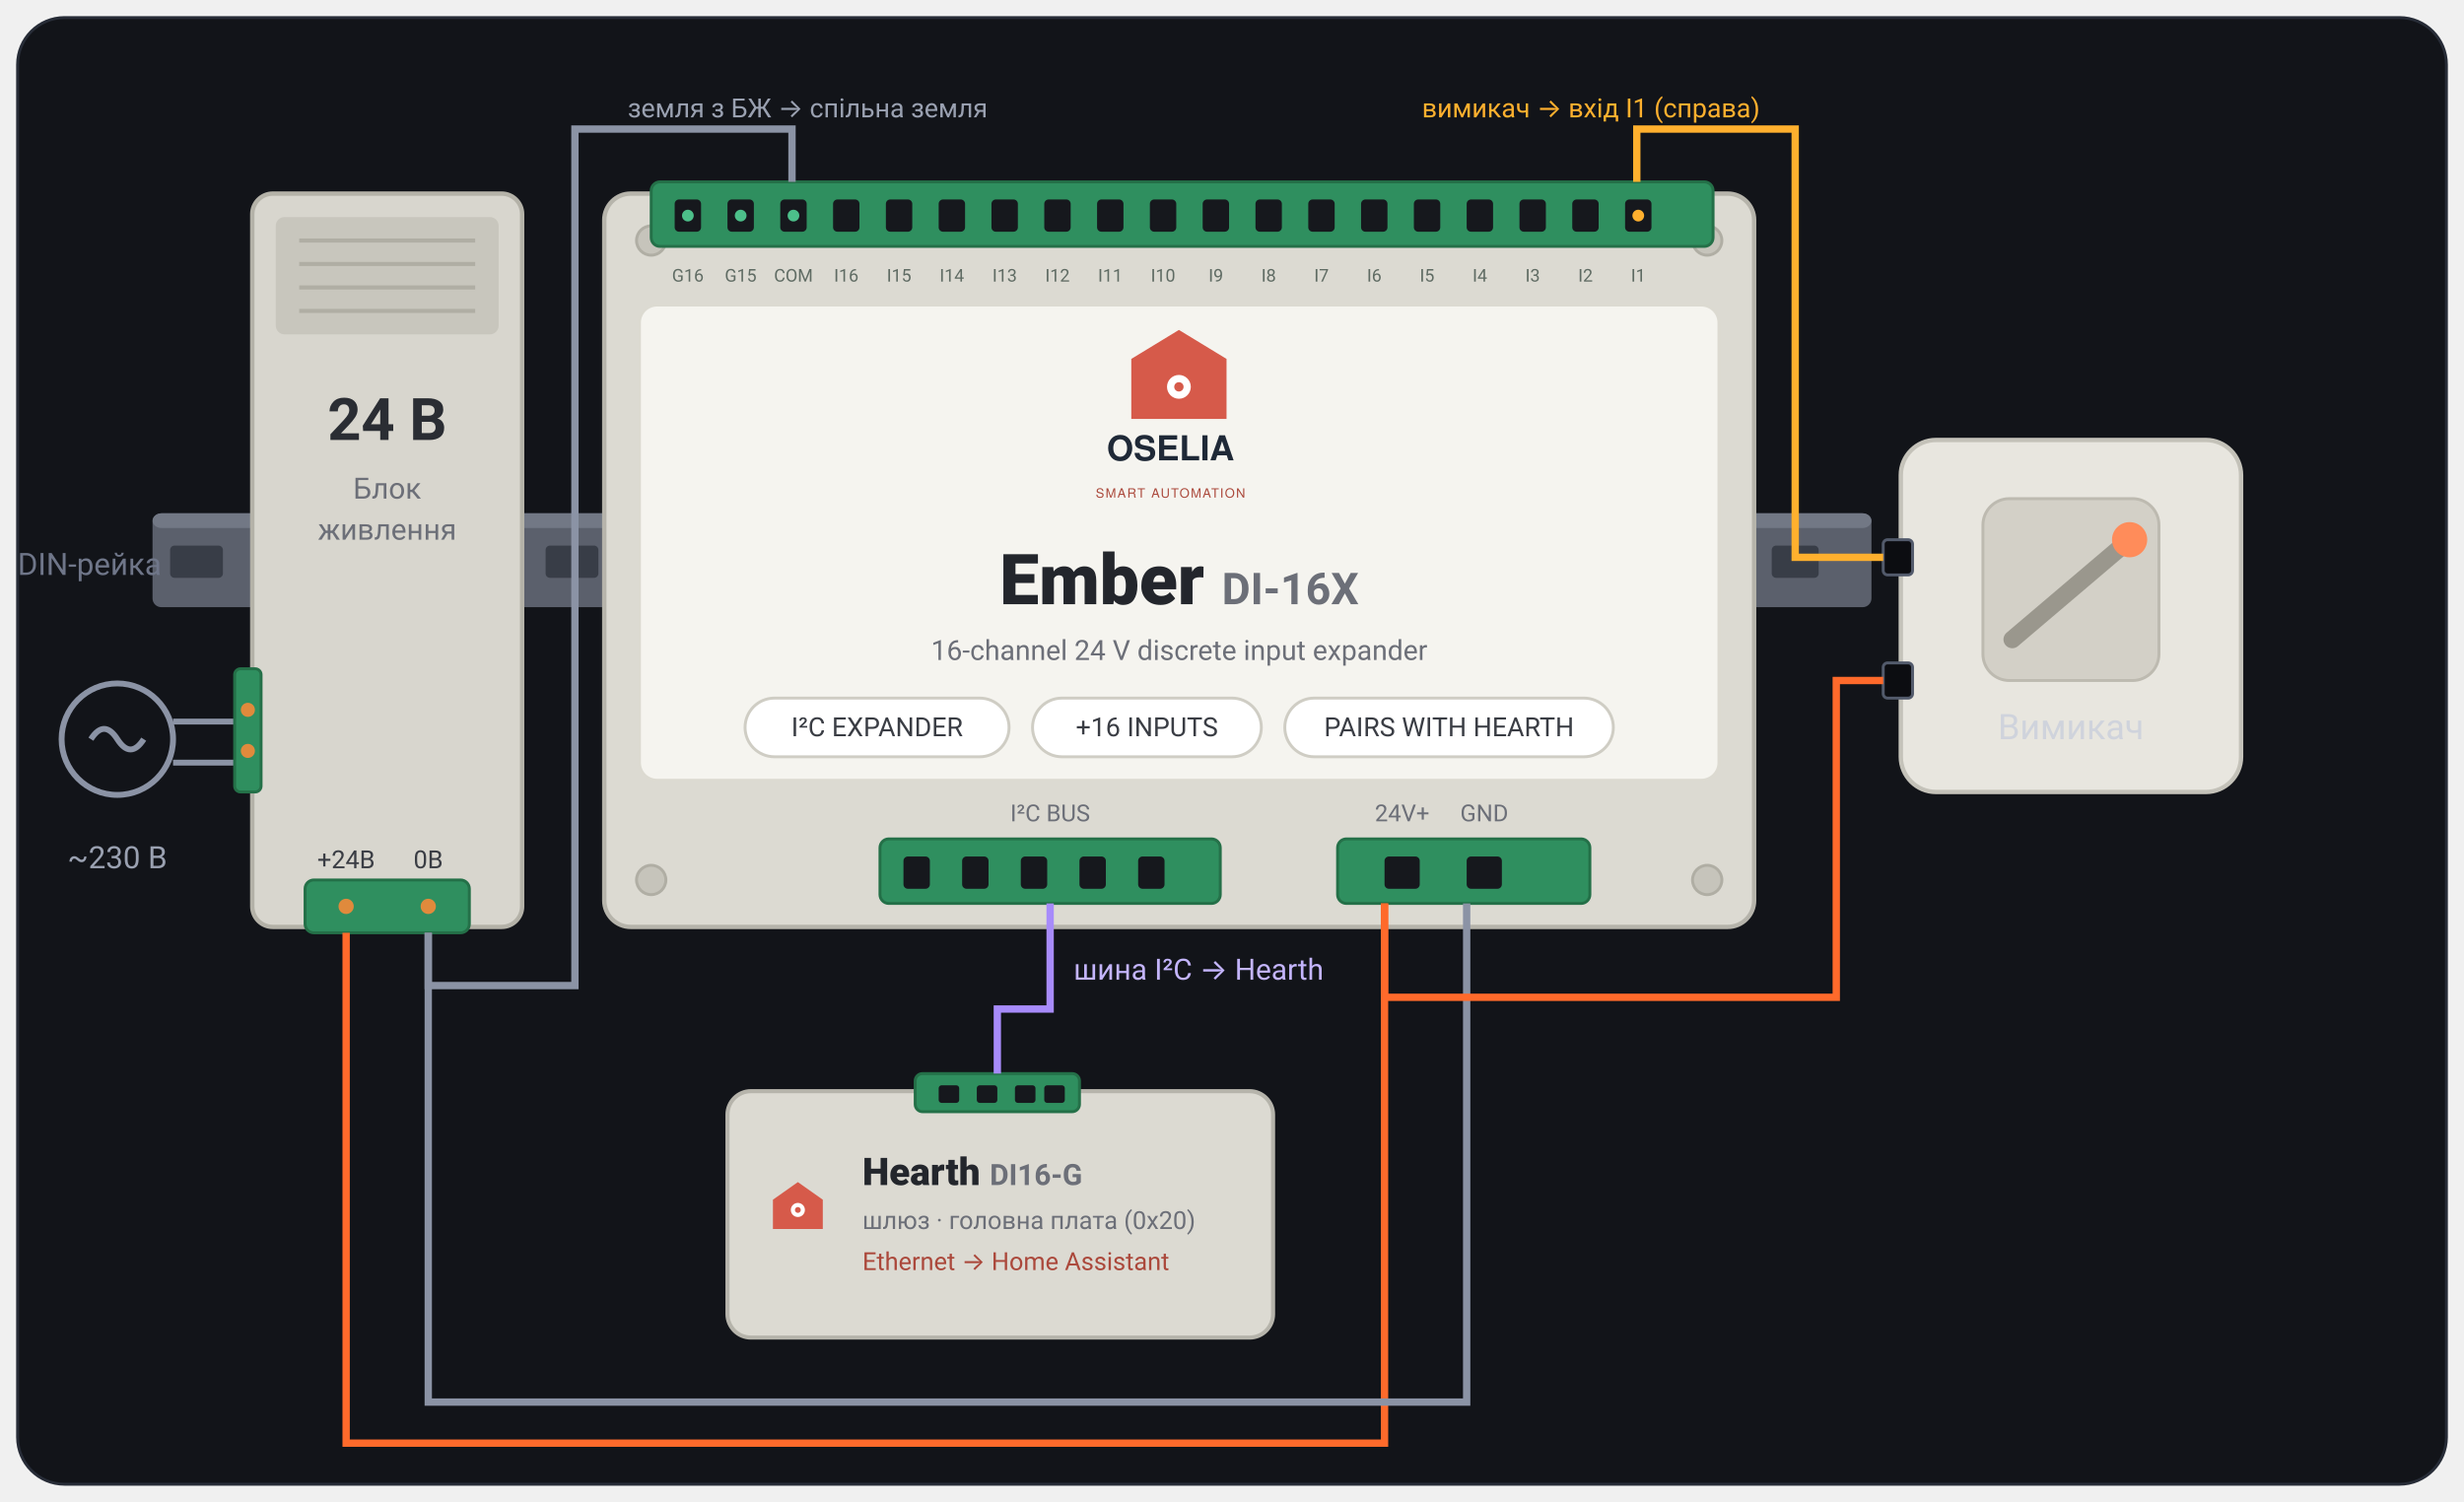
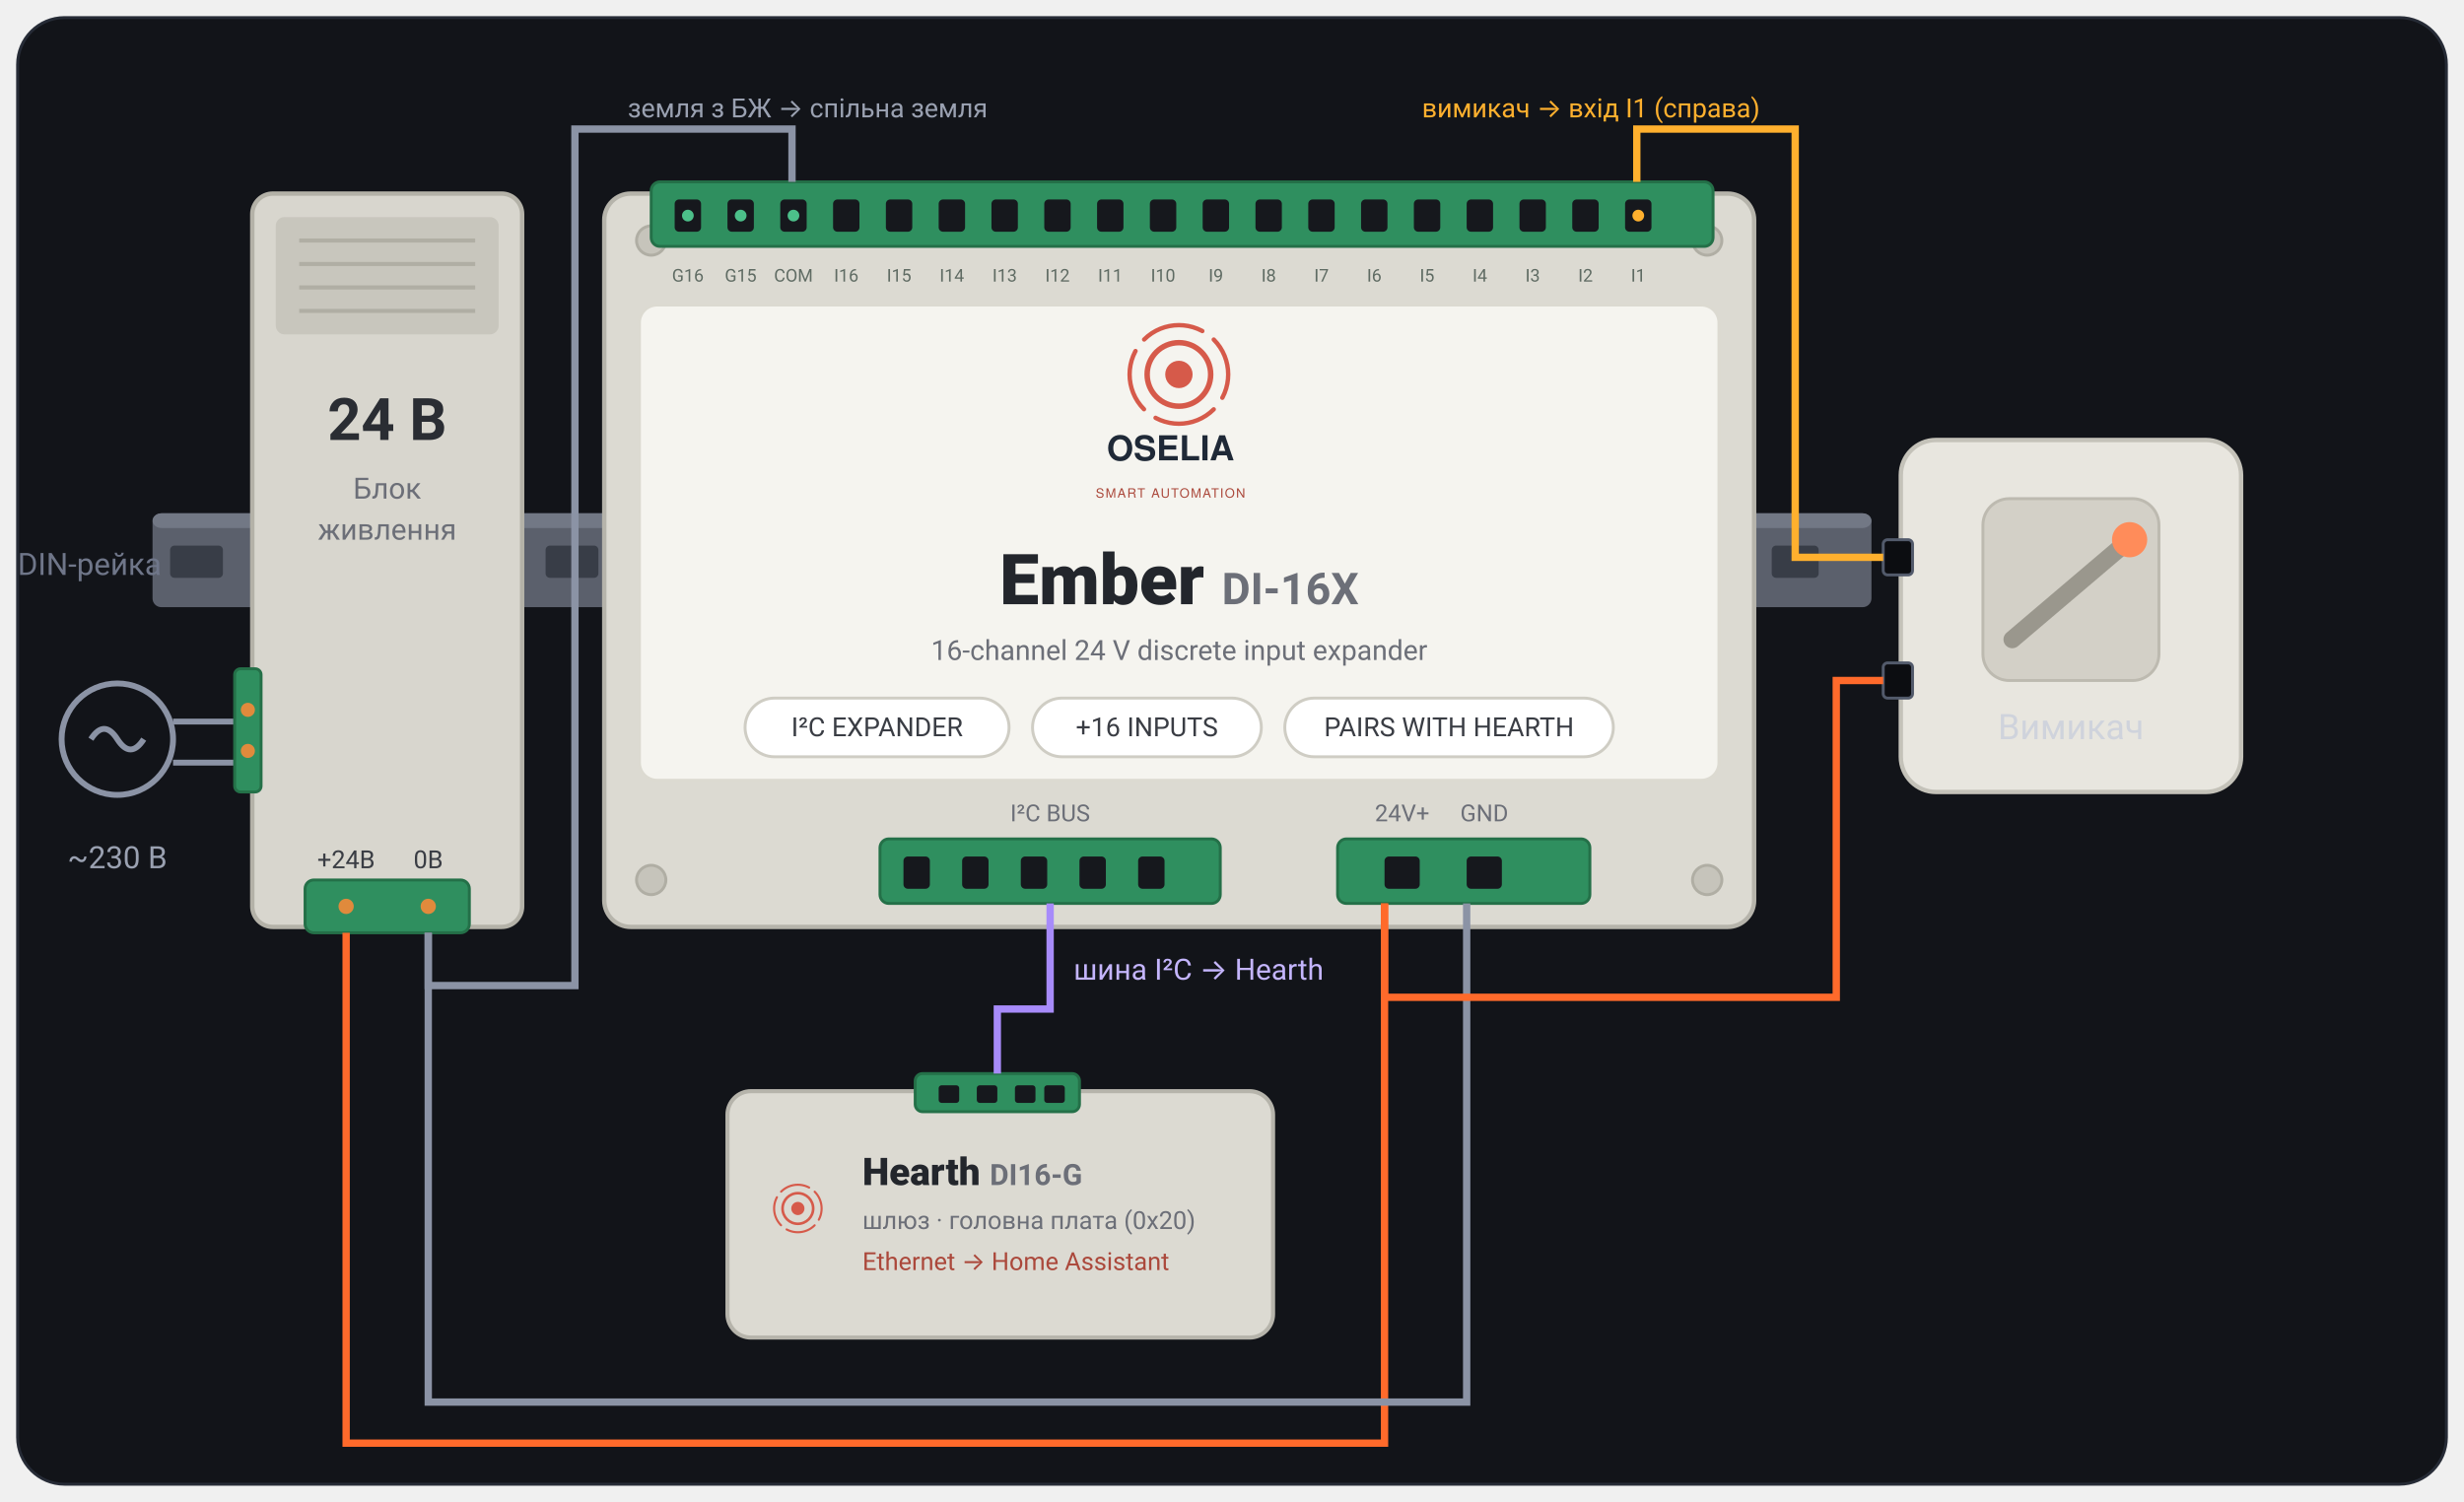
<svg xmlns="http://www.w3.org/2000/svg" viewBox="0 0 840 512" role="img" aria-label="Блок живлення 24 В, розширювач входів OSELIA Ember DI-16X і вимикач на DIN-рейці; шина I²C з'єднана зі шлюзом Hearth" font-family="ui-sans-serif, system-ui, -apple-system, Segoe UI, Roboto, sans-serif">
  <rect x="6" y="6" width="828" height="500" rx="16" fill="#121419" stroke="#262b36" />
  <g>
    <rect x="52" y="175" width="586" height="32" rx="3" fill="#5b606c" />
    <rect x="52" y="175" width="586" height="5" rx="3" fill="#727885" />
    <g fill="#383d47">
      <rect x="58" y="186" width="18" height="11" rx="1.5" />
      <rect x="186" y="186" width="18" height="11" rx="1.5" />
      <rect x="604" y="186" width="16" height="11" rx="1.5" />
    </g>
    <text x="6" y="196" font-size="10.5" fill="#6f7689">DIN-рейка</text>
  </g>
  <g>
    <circle cx="40" cy="252" r="19" fill="none" stroke="#8b93a5" stroke-width="2" />
    <path d="M31 252 q4.5 -7 9 0 t9 0" fill="none" stroke="#8b93a5" stroke-width="2" />
    <text x="40" y="296" font-size="10.5" fill="#9aa1b1" text-anchor="middle">~230 В</text>
    <path d="M59 246 H82" stroke="#8b93a5" stroke-width="2" />
    <path d="M59 260 H82" stroke="#8b93a5" stroke-width="2" />
  </g>
  <g>
    <rect x="86" y="66" width="92" height="250" rx="7" fill="#d8d6ce" stroke="#b4b2a8" stroke-width="1.5" />
    <rect x="94" y="74" width="76" height="40" rx="3" fill="#c8c6bd" />
    <g stroke="#b0aea4" stroke-width="1.4">
      <path d="M102 82 H162" />
      <path d="M102 90 H162" />
      <path d="M102 98 H162" />
      <path d="M102 106 H162" />
    </g>
    <text x="132" y="150" font-size="20" font-weight="700" fill="#2a2d33" text-anchor="middle">24 В</text>
    <text x="132" y="170" font-size="10" fill="#6c6f78" text-anchor="middle">Блок</text>
    <text x="132" y="184" font-size="10" fill="#6c6f78" text-anchor="middle">живлення</text>
    <rect x="80" y="228" width="9" height="42" rx="2" fill="#2f8f5f" stroke="#247048" />
    <circle cx="84.5" cy="242" r="2.4" fill="#e08a3c" />
    <circle cx="84.5" cy="256" r="2.4" fill="#e08a3c" />
    <rect x="104" y="300" width="56" height="18" rx="3" fill="#2f8f5f" stroke="#247048" />
    <circle cx="118" cy="309" r="2.6" fill="#e08a3c" />
    <circle cx="146" cy="309" r="2.6" fill="#e08a3c" />
    <text x="118" y="296" font-size="8.5" fill="#3a3d44" text-anchor="middle">+24В</text>
    <text x="146" y="296" font-size="8.5" fill="#3a3d44" text-anchor="middle">0В</text>
  </g>
  <g>
    <rect x="206" y="66" width="392" height="250" rx="9" fill="#dcdad2" stroke="#b6b4ab" stroke-width="1.5" />
    <g fill="#c6c4bb" stroke="#b0aea4">
      <circle cx="222" cy="82" r="5" />
      <circle cx="582" cy="82" r="5" />
      <circle cx="222" cy="300" r="5" />
      <circle cx="582" cy="300" r="5" />
    </g>
    <rect x="222" y="62" width="362" height="22" rx="3" fill="#2f8f5f" stroke="#247048" />
    <g fill="#16181d">
      <rect x="230" y="68" width="9" height="11" rx="1.5" />
      <rect x="248" y="68" width="9" height="11" rx="1.5" />
      <rect x="266" y="68" width="9" height="11" rx="1.5" />
      <rect x="284" y="68" width="9" height="11" rx="1.5" />
      <rect x="302" y="68" width="9" height="11" rx="1.5" />
      <rect x="320" y="68" width="9" height="11" rx="1.5" />
      <rect x="338" y="68" width="9" height="11" rx="1.5" />
      <rect x="356" y="68" width="9" height="11" rx="1.5" />
      <rect x="374" y="68" width="9" height="11" rx="1.5" />
      <rect x="392" y="68" width="9" height="11" rx="1.5" />
      <rect x="410" y="68" width="9" height="11" rx="1.5" />
      <rect x="428" y="68" width="9" height="11" rx="1.5" />
      <rect x="446" y="68" width="9" height="11" rx="1.5" />
      <rect x="464" y="68" width="9" height="11" rx="1.5" />
      <rect x="482" y="68" width="9" height="11" rx="1.5" />
      <rect x="500" y="68" width="9" height="11" rx="1.5" />
      <rect x="518" y="68" width="9" height="11" rx="1.5" />
      <rect x="536" y="68" width="9" height="11" rx="1.5" />
      <rect x="554" y="68" width="9" height="11" rx="1.5" />
    </g>
    <g fill="#4cc08a">
      <circle cx="234.5" cy="73.5" r="2" />
      <circle cx="252.5" cy="73.5" r="2" />
      <circle cx="270.5" cy="73.5" r="2" />
    </g>
    <circle cx="558.5" cy="73.5" r="2" fill="#ffb02e" />
    <g font-size="6" fill="#5f6b63" text-anchor="middle">
      <text x="234.5" y="96">G16</text>
      <text x="252.5" y="96">G15</text>
      <text x="270.5" y="96">COM</text>
      <text x="288.5" y="96">I16</text>
      <text x="306.5" y="96">I15</text>
      <text x="324.5" y="96">I14</text>
      <text x="342.5" y="96">I13</text>
      <text x="360.5" y="96">I12</text>
      <text x="378.5" y="96">I11</text>
      <text x="396.5" y="96">I10</text>
      <text x="414.5" y="96">I9</text>
      <text x="432.5" y="96">I8</text>
      <text x="450.5" y="96">I7</text>
      <text x="468.5" y="96">I6</text>
      <text x="486.5" y="96">I5</text>
      <text x="504.5" y="96">I4</text>
      <text x="522.5" y="96">I3</text>
      <text x="540.5" y="96">I2</text>
      <text x="558.5" y="96">I1</text>
    </g>
    <rect x="218" y="104" width="368" height="162" rx="6" fill="#f5f4ef" stroke="#dcdad1" />
    <svg x="342" y="110" width="120" height="61" viewBox="0 53 92 49" preserveAspectRatio="xMidYMid meet">
      <g transform="matrix(1 0 0 -1 0 172.91)">
-         <path d="M32.88,93.54 L58.96,93.54 L58.96,109.98 L45.92,117.92 L32.88,109.98 Z " fill="#d65a4a" />
-         <circle cx="45.92" cy="102.33" r="3.26" fill="#ffffff" />
-         <circle cx="45.92" cy="102.33" r="1.28" fill="#d65a4a" />
+         <g transform="translate(45.92,105.73) scale(0.3,-0.3)">
+           <circle r="45" fill="none" stroke="#d65a4a" stroke-width="4" stroke-dasharray="57.5 13.2" stroke-linecap="round" transform="rotate(-45)" />
+           <circle r="29" fill="none" stroke="#d65a4a" stroke-width="5" />
+           <circle r="12.5" fill="#d65a4a" />
+         </g>
        <text transform="translate(26.17,82.20) scale(1,-1)" font-family="Helvetica, Arial, sans-serif" font-weight="bold" font-size="9.40" fill="#1f2937">OSELIA</text>
        <text transform="translate(23.14,72.00) scale(1,-1)" font-family="Helvetica, Arial, sans-serif" font-weight="normal" font-size="3.50" letter-spacing="0.35" fill="#ab483b">SMART AUTOMATION</text>
      </g>
    </svg>
    <text x="402" y="206" font-size="24" font-weight="800" fill="#23262c" text-anchor="middle">Ember <tspan font-size="15" font-weight="600" fill="#6c6f78">DI-16X</tspan>
    </text>
    <text x="402" y="225" font-size="9.5" fill="#6c6f78" text-anchor="middle">16-channel 24 V discrete input expander</text>
    <g font-size="9" fill="#3a3d44" text-anchor="middle">
      <rect x="254" y="238" width="90" height="20" rx="10" fill="#fff" stroke="#cfcdc4" />
      <text x="299" y="251">I²C EXPANDER</text>
      <rect x="352" y="238" width="78" height="20" rx="10" fill="#fff" stroke="#cfcdc4" />
      <text x="391" y="251">+16 INPUTS</text>
      <rect x="438" y="238" width="112" height="20" rx="10" fill="#fff" stroke="#cfcdc4" />
      <text x="494" y="251">PAIRS WITH HEARTH</text>
    </g>
    <rect x="300" y="286" width="116" height="22" rx="3" fill="#2f8f5f" stroke="#247048" />
    <g fill="#16181d">
      <rect x="308" y="292" width="9" height="11" rx="1.5" />
      <rect x="328" y="292" width="9" height="11" rx="1.5" />
      <rect x="348" y="292" width="9" height="11" rx="1.5" />
      <rect x="368" y="292" width="9" height="11" rx="1.5" />
      <rect x="388" y="292" width="9" height="11" rx="1.5" />
    </g>
    <text x="358" y="280" font-size="8" fill="#6c6f78" text-anchor="middle">I²C BUS</text>
    <rect x="456" y="286" width="86" height="22" rx="3" fill="#2f8f5f" stroke="#247048" />
    <g fill="#16181d">
      <rect x="472" y="292" width="12" height="11" rx="1.5" />
      <rect x="500" y="292" width="12" height="11" rx="1.5" />
    </g>
    <text x="478" y="280" font-size="8" fill="#6c6f78" text-anchor="middle">24V+</text>
    <text x="506" y="280" font-size="8" fill="#6c6f78" text-anchor="middle">GND</text>
  </g>
  <g>
    <rect x="648" y="150" width="116" height="120" rx="12" fill="#e8e6df" stroke="#c4c2b9" stroke-width="1.5" />
    <rect x="676" y="170" width="60" height="62" rx="9" fill="#d3d0c7" stroke="#bdbab0" />
    <path d="M686 218 L726 184" stroke="#9a978d" stroke-width="6" stroke-linecap="round" />
    <circle cx="726" cy="184" r="6" fill="#ff8c5a" />
    <text x="706" y="252" font-size="12" fill="#cfd3dc" text-anchor="middle">Вимикач</text>
    <rect x="642" y="184" width="10" height="12" rx="1.5" fill="#0c0d11" stroke="#525a6b" />
    <rect x="642" y="226" width="10" height="12" rx="1.5" fill="#0c0d11" stroke="#525a6b" />
  </g>
  <g>
    <rect x="248" y="372" width="186" height="84" rx="8" fill="#dcdad2" stroke="#b6b4ab" stroke-width="1.4" />
    <rect x="312" y="366" width="56" height="13" rx="2.5" fill="#2f8f5f" stroke="#247048" />
    <g fill="#16181d">
      <rect x="320" y="370" width="7" height="6" rx="1" />
      <rect x="333" y="370" width="7" height="6" rx="1" />
      <rect x="346" y="370" width="7" height="6" rx="1" />
      <rect x="356" y="370" width="7" height="6" rx="1" />
    </g>
    <g transform="translate(272,412)">
-       <path d="M0 -9 L8.5 -3 L8.5 7 L-8.5 7 L-8.5 -3 Z" fill="#d65a4a" />
-       <circle cx="0" cy="0.5" r="2.4" fill="#fff" />
-       <circle cx="0" cy="0.5" r="1" fill="#d65a4a" />
+       <g transform="scale(0.18)">
+         <circle r="45" fill="none" stroke="#d65a4a" stroke-width="4" stroke-dasharray="57.5 13.2" stroke-linecap="round" transform="rotate(-45)" />
+         <circle r="29" fill="none" stroke="#d65a4a" stroke-width="5" />
+         <circle r="12.5" fill="#d65a4a" />
+       </g>
    </g>
    <text x="294" y="404" font-size="13" font-weight="800" fill="#23262c">Hearth <tspan font-size="10" font-weight="600" fill="#6c6f78">DI16-G</tspan>
    </text>
    <text x="294" y="419" font-size="8.5" fill="#6c6f78">шлюз · головна плата (0x20)</text>
    <text x="294" y="433" font-size="8.5" fill="#ab483b">Ethernet → Home Assistant</text>
  </g>
  <path d="M118 318 V492 H472 V308" fill="none" stroke="#ff6a2b" stroke-width="2.5" />
  <path d="M146 318 V478 H500 V308" fill="none" stroke="#8b93a5" stroke-width="2.5" />
  <path d="M472 308 V340 H626 V232 H642" fill="none" stroke="#ff6a2b" stroke-width="2.5" />
  <path d="M642 190 H612 V44 H558 V62" fill="none" stroke="#ffb02e" stroke-width="2.5" />
  <text x="600" y="40" font-size="9" fill="#ffb02e" text-anchor="end">вимикач → вхід I1 (справа)</text>
  <path d="M146 318 V336 H196 V44 H270 V62" fill="none" stroke="#8b93a5" stroke-width="2.5" />
  <text x="214" y="40" font-size="9" fill="#9aa1b1" text-anchor="start">земля з БЖ → спільна земля</text>
  <path d="M358 308 V344 H340 V366" fill="none" stroke="#a78bfa" stroke-width="2.5" />
  <text x="366" y="334" font-size="10" fill="#c4b5fd">шина I²C → Hearth</text>
</svg>
